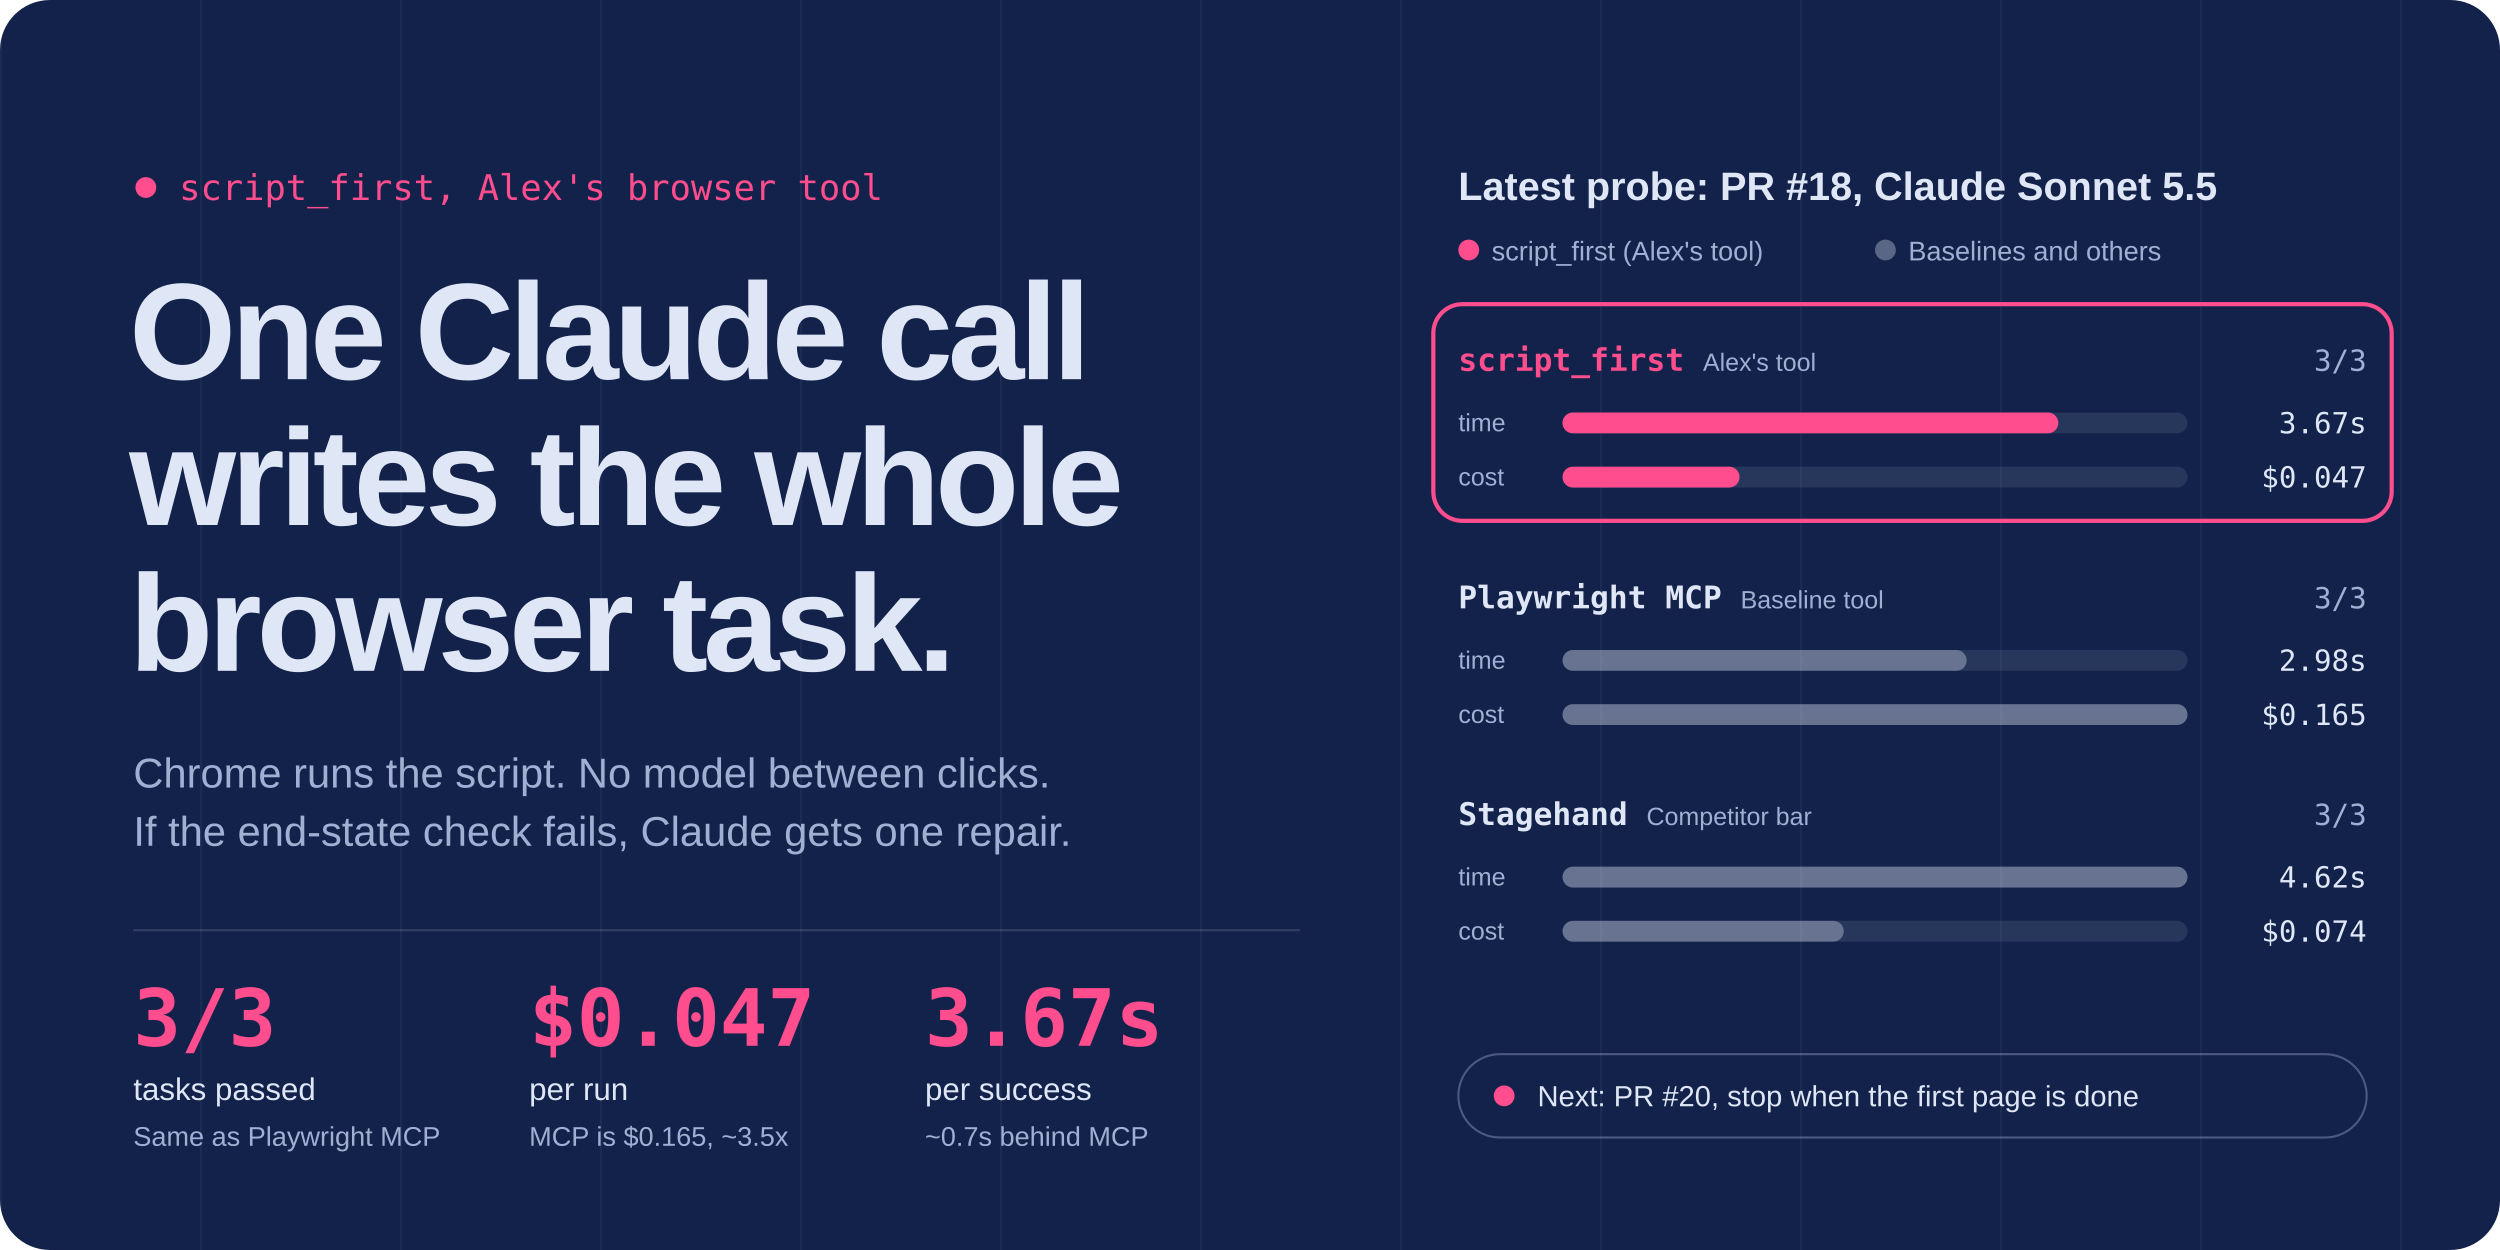
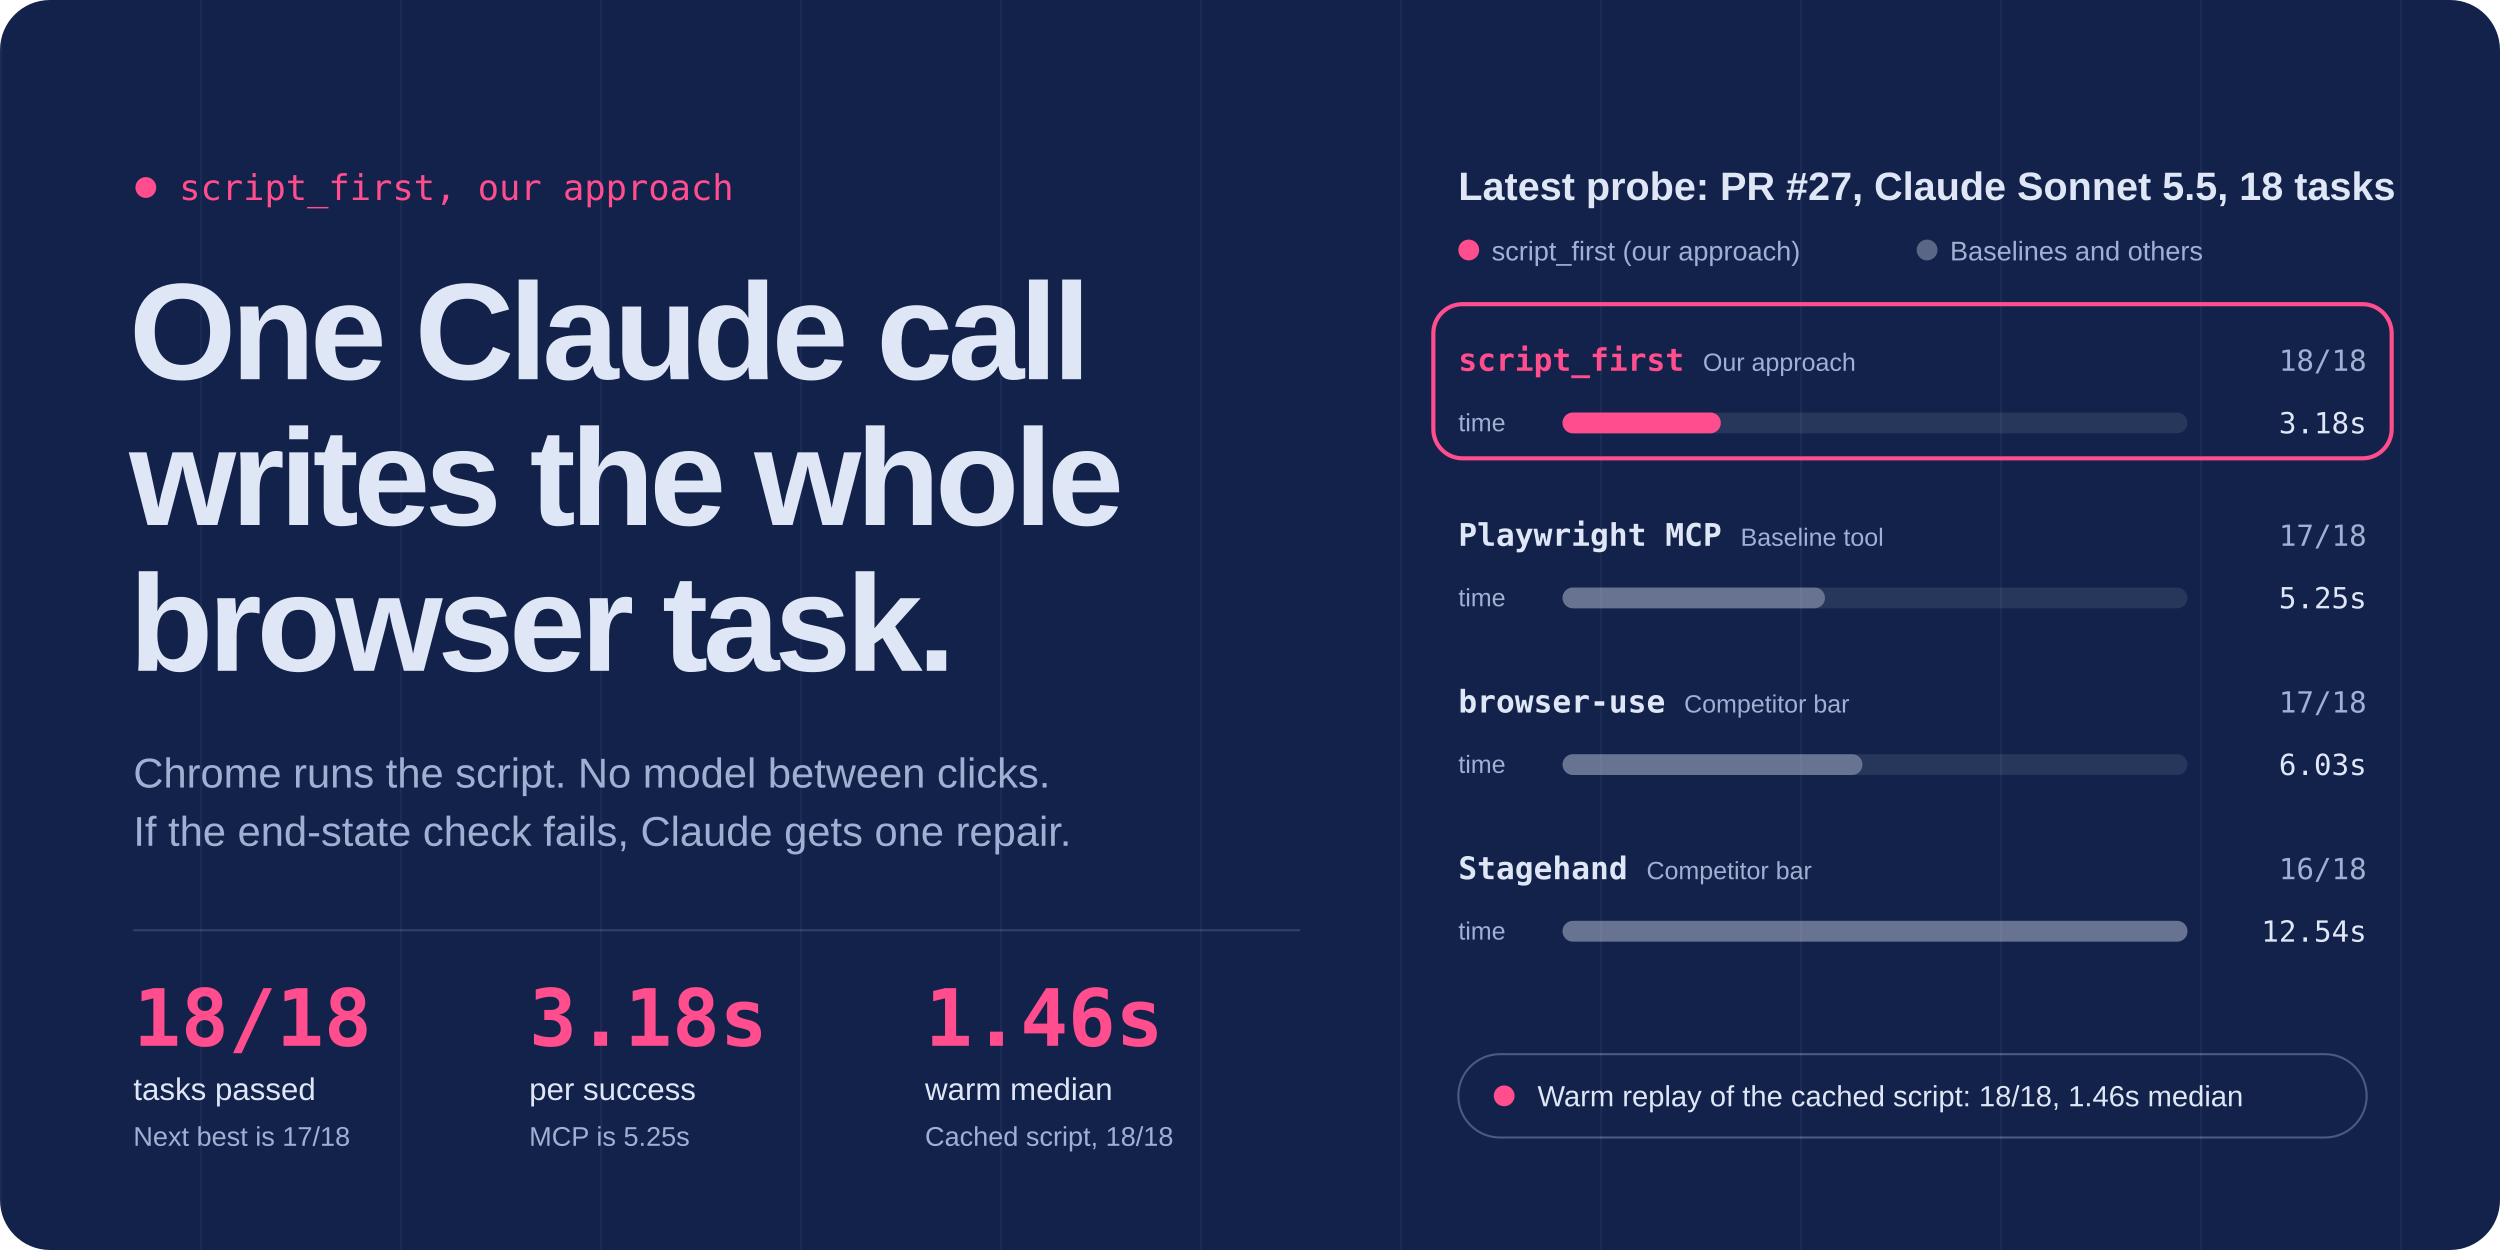
<svg xmlns="http://www.w3.org/2000/svg" viewBox="0 0 1200 600" width="1200" height="600" role="img" aria-labelledby="t d">
  <style>
    .display { font-family: 'Bricolage Grotesque', 'Segoe UI Variable Display', 'Segoe UI', system-ui, -apple-system, 'Helvetica Neue', Arial, sans-serif; }
    .sans { font-family: 'Public Sans', 'Segoe UI', system-ui, -apple-system, 'Helvetica Neue', Arial, sans-serif; }
    .mono { font-family: 'JetBrains Mono', ui-monospace, 'Cascadia Mono', Consolas, Menlo, monospace; }
    .bar { transform-box: fill-box; transform-origin: left center; animation: grow 900ms cubic-bezier(0.2, 0.7, 0.2, 1) both; }
    .b2 { animation-delay: 120ms; }
    .b3 { animation-delay: 240ms; }
    .pulse { animation: pulse 1.6s ease-in-out infinite; }
    @keyframes grow { from { transform: scaleX(0); } }
    @keyframes pulse { 50% { opacity: 0.3; } }
    @media (prefers-reduced-motion: reduce) { .bar, .pulse { animation: none; } }
  </style>
  <defs>
    <pattern id="grid" width="96" height="600" patternUnits="userSpaceOnUse">
      <rect x="0" y="0" width="1" height="600" fill="#dfe6f5" opacity="0.05" />
    </pattern>
  </defs>
  <rect width="1200" height="600" rx="24" fill="#13224a" />
  <rect width="1200" height="600" rx="24" fill="url(#grid)" />
  <circle cx="70" cy="90" r="5" fill="#ff4d8d" />
-   <text x="86" y="96" class="mono" font-size="17" fill="#ff4d8d">script_first, Alex's browser tool</text>
+   <text x="86" y="96" class="mono" font-size="17" fill="#ff4d8d">script_first, our approach</text>
  <g class="display" font-size="66" font-weight="800" letter-spacing="-2.4" fill="#dfe6f5">
    <text x="62" y="182">One Claude call</text>
    <text x="62" y="252">writes the whole</text>
    <text x="62" y="322">browser task.</text>
  </g>
  <g class="sans" font-size="20" fill="#9fb0d3">
    <text x="64" y="378">Chrome runs the script. No model between clicks.</text>
    <text x="64" y="406">If the end-state check fails, Claude gets one repair.</text>
  </g>
  <rect x="64" y="446" width="560" height="1" fill="#dfe6f5" opacity="0.15" />
  <g class="mono" font-size="38" font-weight="700" fill="#ff4d8d">
-     <text x="64" y="502">3/3</text>
-     <text x="254" y="502">$0.047</text>
-     <text x="444" y="502">3.67s</text>
+     <text x="64" y="502">18/18</text>
+     <text x="254" y="502">3.18s</text>
+     <text x="444" y="502">1.46s</text>
  </g>
  <g class="sans" font-size="15" fill="#dfe6f5">
    <text x="64" y="528">tasks passed</text>
-     <text x="254" y="528">per run</text>
-     <text x="444" y="528">per success</text>
+     <text x="254" y="528">per success</text>
+     <text x="444" y="528">warm median</text>
  </g>
  <g class="sans" font-size="13" fill="#9fb0d3">
-     <text x="64" y="550">Same as Playwright MCP</text>
-     <text x="254" y="550">MCP is $0.165, ~3.5x</text>
-     <text x="444" y="550">~0.7s behind MCP</text>
+     <text x="64" y="550">Next best is 17/18</text>
+     <text x="254" y="550">MCP is 5.25s</text>
+     <text x="444" y="550">Cached script, 18/18</text>
  </g>
-   <text x="700" y="96" class="display" font-size="19" font-weight="600" fill="#dfe6f5">Latest probe: PR #18, Claude Sonnet 5.5</text>
+   <text x="700" y="96" class="display" font-size="19" font-weight="600" fill="#dfe6f5">Latest probe: PR #27, Claude Sonnet 5.5, 18 tasks</text>
  <g class="sans" font-size="13" fill="#9fb0d3">
    <circle cx="705" cy="120" r="5" fill="#ff4d8d" />
-     <text x="716" y="125">script_first (Alex's tool)</text>
-     <circle cx="905" cy="120" r="5" fill="#dfe6f5" opacity="0.35" />
-     <text x="916" y="125">Baselines and others</text>
+     <text x="716" y="125">script_first (our approach)</text>
+     <circle cx="925" cy="120" r="5" fill="#dfe6f5" opacity="0.35" />
+     <text x="936" y="125">Baselines and others</text>
  </g>
-   <rect x="688" y="146" width="460" height="104" rx="14" fill="none" stroke="#ff4d8d" stroke-width="2" />
+   <rect x="688" y="146" width="460" height="74" rx="14" fill="none" stroke="#ff4d8d" stroke-width="2" />
  <g>
-     <text x="700" y="178" class="mono" font-size="15" font-weight="700" fill="#ff4d8d">script_first <tspan class="sans" font-size="12" font-weight="400" fill="#9fb0d3">Alex's tool</tspan>
+     <text x="700" y="178" class="mono" font-size="15" font-weight="700" fill="#ff4d8d">script_first <tspan class="sans" font-size="12" font-weight="400" fill="#9fb0d3">Our approach</tspan>
    </text>
-     <text x="1136" y="178" class="mono" font-size="14" fill="#9fb0d3" text-anchor="end">3/3</text>
+     <text x="1136" y="178" class="mono" font-size="14" fill="#9fb0d3" text-anchor="end">18/18</text>
    <text x="700" y="207" class="sans" font-size="12" fill="#9fb0d3">time</text>
    <rect x="750" y="198" width="300" height="10" rx="5" fill="#dfe6f5" opacity="0.1" />
-     <rect class="bar" x="750" y="198" width="238" height="10" rx="5" fill="#ff4d8d" />
-     <text x="1136" y="208" class="mono" font-size="14" fill="#dfe6f5" text-anchor="end">3.67s</text>
-     <text x="700" y="233" class="sans" font-size="12" fill="#9fb0d3">cost</text>
-     <rect x="750" y="224" width="300" height="10" rx="5" fill="#dfe6f5" opacity="0.1" />
-     <rect class="bar" x="750" y="224" width="85" height="10" rx="5" fill="#ff4d8d" />
-     <text x="1136" y="234" class="mono" font-size="14" fill="#dfe6f5" text-anchor="end">$0.047</text>
+     <rect class="bar" x="750" y="198" width="76" height="10" rx="5" fill="#ff4d8d" />
+     <text x="1136" y="208" class="mono" font-size="14" fill="#dfe6f5" text-anchor="end">3.18s</text>
  </g>
  <g>
-     <text x="700" y="292" class="mono" font-size="15" font-weight="700" fill="#dfe6f5">Playwright MCP <tspan class="sans" font-size="12" font-weight="400" fill="#9fb0d3">Baseline tool</tspan>
+     <text x="700" y="262" class="mono" font-size="15" font-weight="700" fill="#dfe6f5">Playwright MCP <tspan class="sans" font-size="12" font-weight="400" fill="#9fb0d3">Baseline tool</tspan>
    </text>
-     <text x="1136" y="292" class="mono" font-size="14" fill="#9fb0d3" text-anchor="end">3/3</text>
-     <text x="700" y="321" class="sans" font-size="12" fill="#9fb0d3">time</text>
-     <rect x="750" y="312" width="300" height="10" rx="5" fill="#dfe6f5" opacity="0.1" />
-     <rect class="bar b2" x="750" y="312" width="194" height="10" rx="5" fill="#dfe6f5" opacity="0.35" />
-     <text x="1136" y="322" class="mono" font-size="14" fill="#dfe6f5" text-anchor="end">2.98s</text>
-     <text x="700" y="347" class="sans" font-size="12" fill="#9fb0d3">cost</text>
-     <rect x="750" y="338" width="300" height="10" rx="5" fill="#dfe6f5" opacity="0.1" />
-     <rect class="bar b2" x="750" y="338" width="300" height="10" rx="5" fill="#dfe6f5" opacity="0.35" />
-     <text x="1136" y="348" class="mono" font-size="14" fill="#dfe6f5" text-anchor="end">$0.165</text>
+     <text x="1136" y="262" class="mono" font-size="14" fill="#9fb0d3" text-anchor="end">17/18</text>
+     <text x="700" y="291" class="sans" font-size="12" fill="#9fb0d3">time</text>
+     <rect x="750" y="282" width="300" height="10" rx="5" fill="#dfe6f5" opacity="0.1" />
+     <rect class="bar" x="750" y="282" width="126" height="10" rx="5" fill="#dfe6f5" opacity="0.35" />
+     <text x="1136" y="292" class="mono" font-size="14" fill="#dfe6f5" text-anchor="end">5.25s</text>
  </g>
  <g>
-     <text x="700" y="396" class="mono" font-size="15" font-weight="700" fill="#dfe6f5">Stagehand <tspan class="sans" font-size="12" font-weight="400" fill="#9fb0d3">Competitor bar</tspan>
+     <text x="700" y="342" class="mono" font-size="15" font-weight="700" fill="#dfe6f5">browser-use <tspan class="sans" font-size="12" font-weight="400" fill="#9fb0d3">Competitor bar</tspan>
    </text>
-     <text x="1136" y="396" class="mono" font-size="14" fill="#9fb0d3" text-anchor="end">3/3</text>
-     <text x="700" y="425" class="sans" font-size="12" fill="#9fb0d3">time</text>
-     <rect x="750" y="416" width="300" height="10" rx="5" fill="#dfe6f5" opacity="0.1" />
-     <rect class="bar b3" x="750" y="416" width="300" height="10" rx="5" fill="#dfe6f5" opacity="0.35" />
-     <text x="1136" y="426" class="mono" font-size="14" fill="#dfe6f5" text-anchor="end">4.62s</text>
-     <text x="700" y="451" class="sans" font-size="12" fill="#9fb0d3">cost</text>
+     <text x="1136" y="342" class="mono" font-size="14" fill="#9fb0d3" text-anchor="end">17/18</text>
+     <text x="700" y="371" class="sans" font-size="12" fill="#9fb0d3">time</text>
+     <rect x="750" y="362" width="300" height="10" rx="5" fill="#dfe6f5" opacity="0.1" />
+     <rect class="bar" x="750" y="362" width="144" height="10" rx="5" fill="#dfe6f5" opacity="0.35" />
+     <text x="1136" y="372" class="mono" font-size="14" fill="#dfe6f5" text-anchor="end">6.03s</text>
+   </g>
+   <g>
+     <text x="700" y="422" class="mono" font-size="15" font-weight="700" fill="#dfe6f5">Stagehand <tspan class="sans" font-size="12" font-weight="400" fill="#9fb0d3">Competitor bar</tspan>
+     </text>
+     <text x="1136" y="422" class="mono" font-size="14" fill="#9fb0d3" text-anchor="end">16/18</text>
+     <text x="700" y="451" class="sans" font-size="12" fill="#9fb0d3">time</text>
    <rect x="750" y="442" width="300" height="10" rx="5" fill="#dfe6f5" opacity="0.1" />
-     <rect class="bar b3" x="750" y="442" width="135" height="10" rx="5" fill="#dfe6f5" opacity="0.35" />
-     <text x="1136" y="452" class="mono" font-size="14" fill="#dfe6f5" text-anchor="end">$0.074</text>
+     <rect class="bar" x="750" y="442" width="300" height="10" rx="5" fill="#dfe6f5" opacity="0.35" />
+     <text x="1136" y="452" class="mono" font-size="14" fill="#dfe6f5" text-anchor="end">12.54s</text>
  </g>
  <rect x="700" y="506" width="436" height="40" rx="20" fill="none" stroke="#9fb0d3" stroke-opacity="0.4" />
  <circle class="pulse" cx="722" cy="526" r="5" fill="#ff4d8d" />
-   <text x="738" y="531" class="sans" font-size="14" fill="#dfe6f5">Next: PR #20, stop when the first page is done</text>
+   <text x="738" y="531" class="sans" font-size="14" fill="#dfe6f5">Warm replay of the cached script: 18/18, 1.46s median</text>
</svg>
